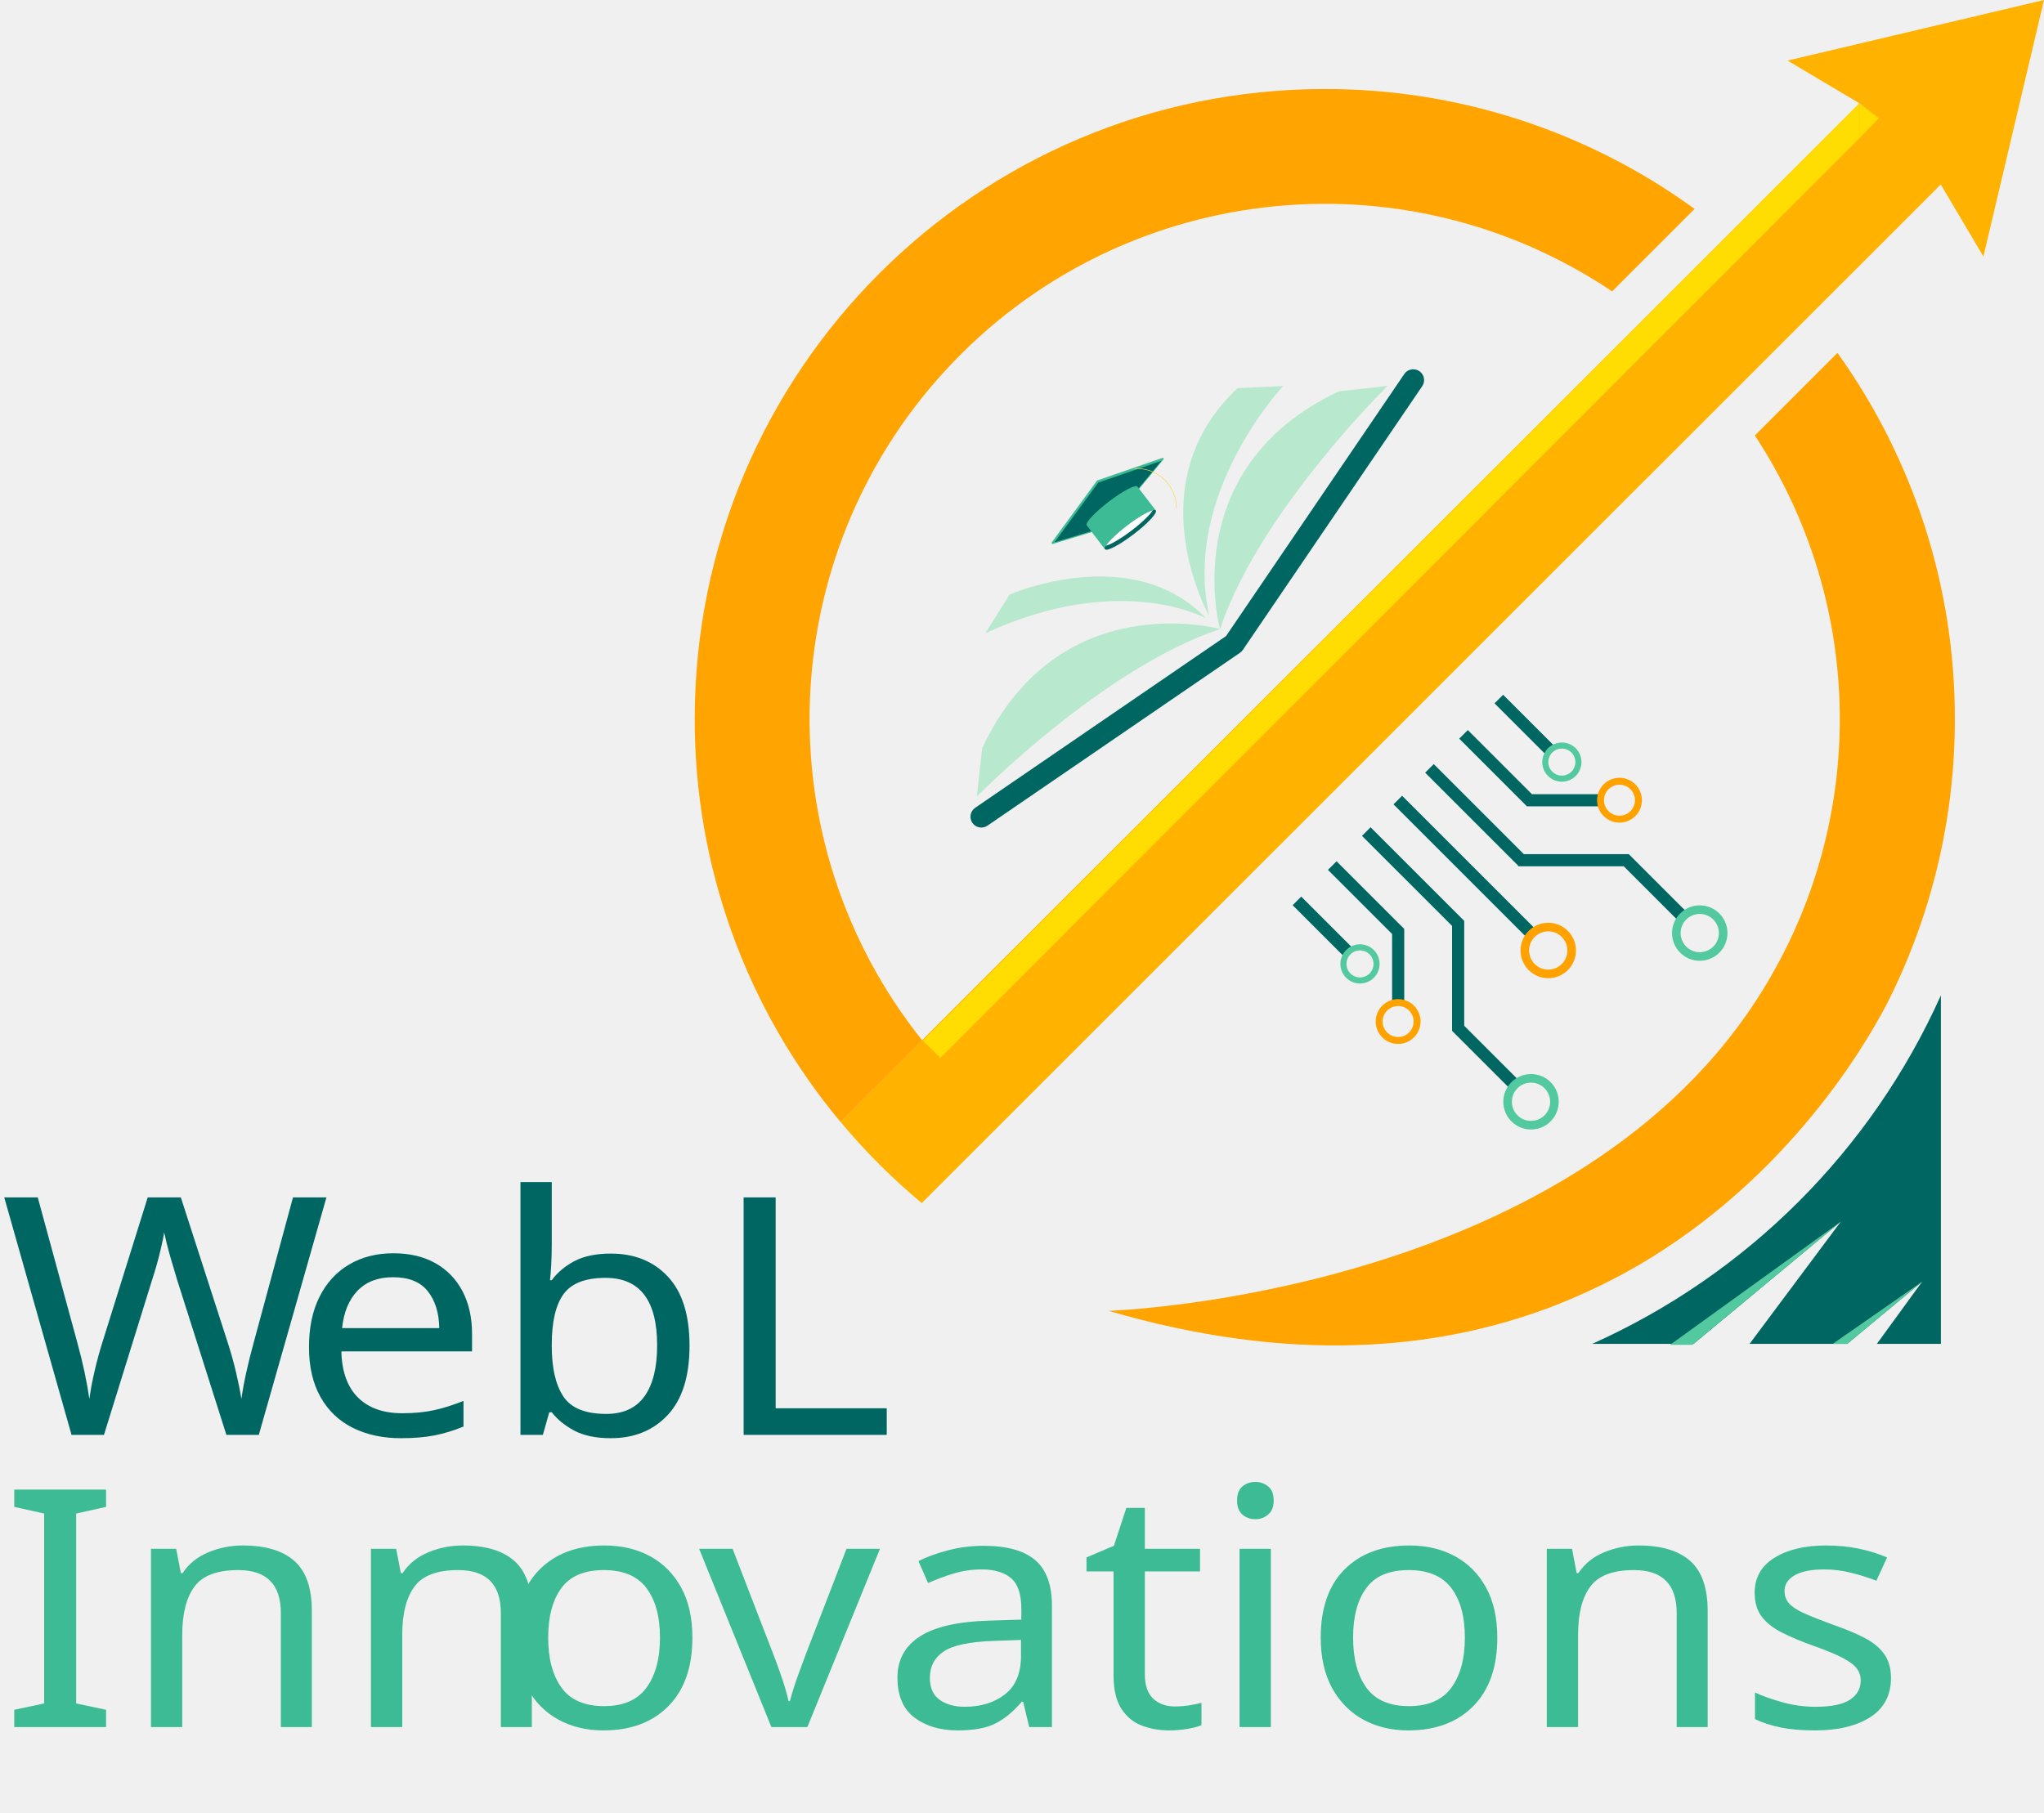
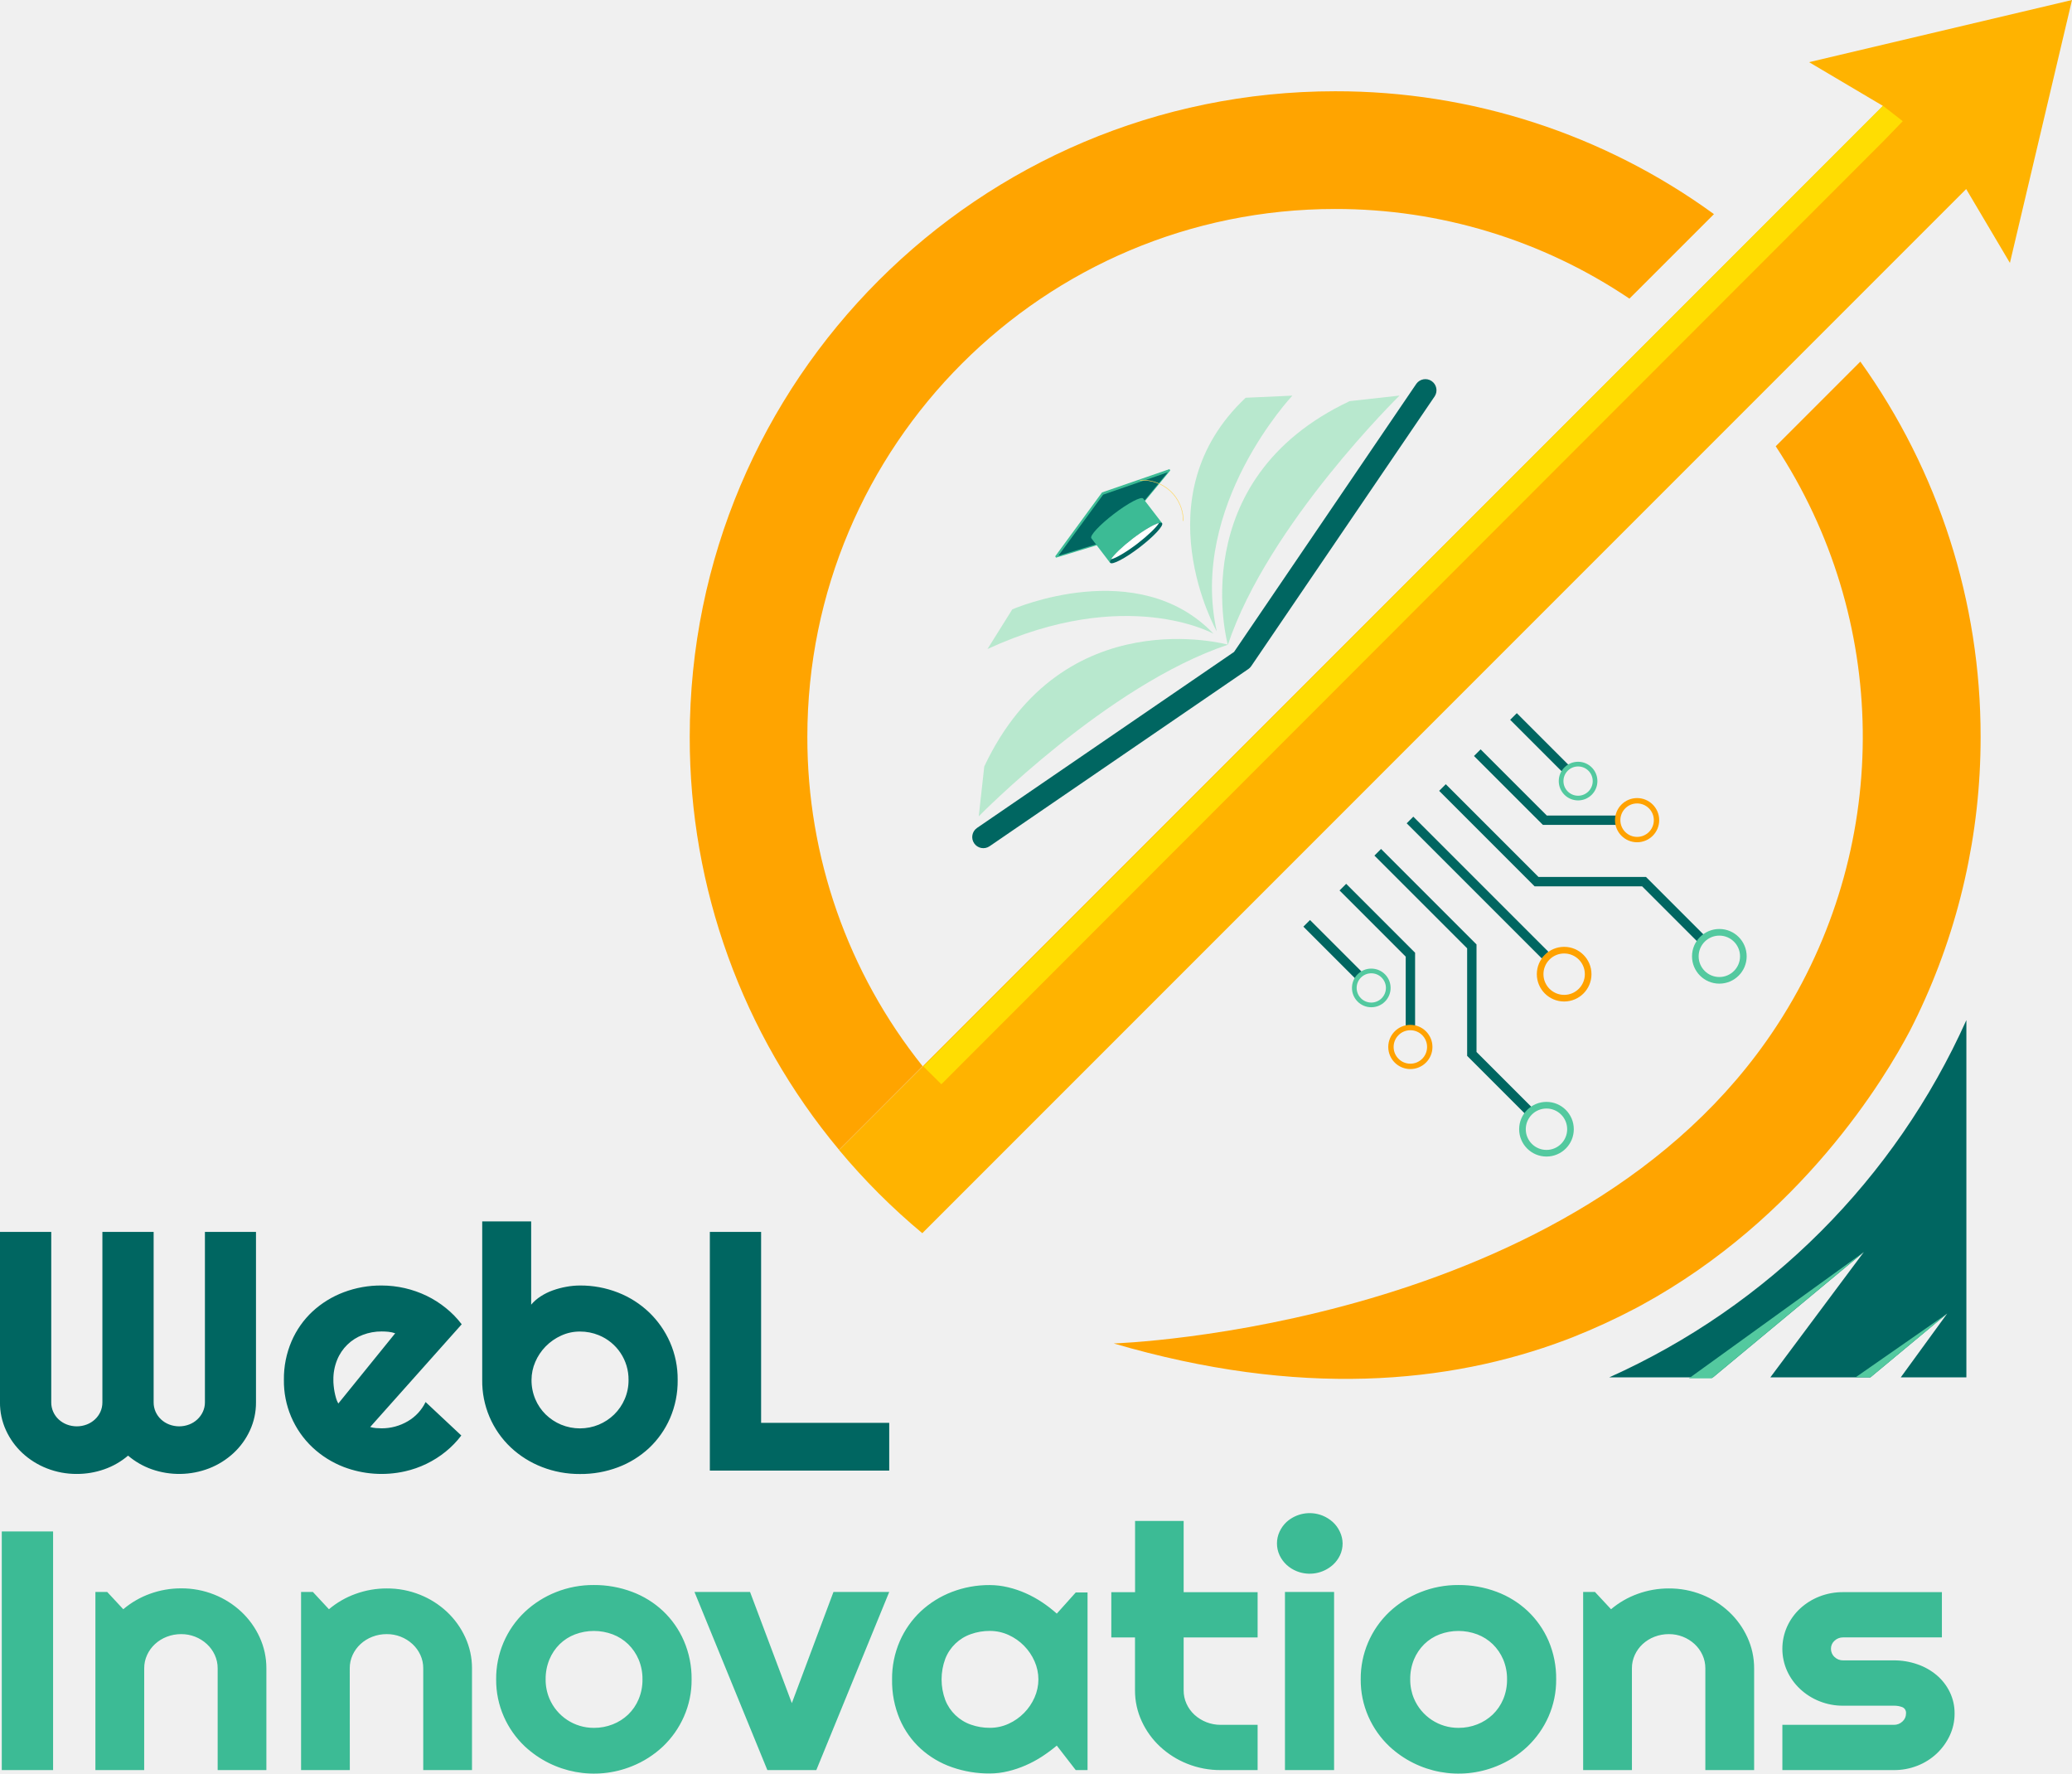
- <svg xmlns="http://www.w3.org/2000/svg" viewBox="0 0 699.8 620.69">
-   <text transform="translate(0 491.37) scale(1.07 1)" style="font-size:113.901px;fill:#006661;font-family:Righteous-Regular, Righteous;letter-spacing:-0.007em">W<tspan x="92.6" y="0" style="letter-spacing:0em">ebL</tspan>
-   </text>
-   <text transform="translate(0 591.44) scale(1.07 1)" style="font-size:113.901px;fill:#3cbb95;font-family:Righteous-Regular, Righteous">Inn<tspan x="158.78" y="0" style="letter-spacing:-0.015em">ov</tspan>
-     <tspan x="281.92" y="0" style="letter-spacing:-0em">ations</tspan>
-   </text>
-   <path d="M699.8,0,679.06,87.85,664.45,63.17,315.57,412a216.89,216.89,0,0,1-27.81-27.82l27.95-28L563.6,108.38l73-73L612,20.74Z" style="fill:#ffb300" />
-   <path d="M287.76,384.2a214.87,214.87,0,0,1-49.91-138c0-119.13,96.58-215.71,215.72-215.71a214.72,214.72,0,0,1,126.6,41.05L551.93,99.78A176.39,176.39,0,0,0,315.71,356.24Z" style="fill:#ffa400" />
-   <path d="M669.28,246.2a215,215,0,0,1-21.07,93.11h0v0l-.07.15q-1.15,2.4-2.36,4.77l-.15.27c-8.19,15.57-36.2,62.41-89.78,91.66l-1.74.93A216.21,216.21,0,0,1,533,446.82l-2.44.93c-39.06,14.7-88.89,19.32-151,1.15,0,0,155.23-4.9,221.39-105.85.4-.59.78-1.19,1.15-1.78s.77-1.19,1.14-1.8a176.52,176.52,0,0,0-2.44-190.34l28.28-28.29A214.75,214.75,0,0,1,669.28,246.2Z" style="fill:#ffa400" />
-   <path d="M664.5,340.84V460.2H642.58l15.51-21.31L632.43,460.2H599l31.23-41.85-50.4,41.85H545.13A237.08,237.08,0,0,0,664.5,340.84Z" style="fill:#006661" />
-   <line x1="478.56" y1="273.98" x2="523.7" y2="319.12" style="fill:none;stroke:#006661;stroke-miterlimit:10;stroke-width:4.16px" />
-   <polyline points="489.4 263.13 520.85 294.58 556.78 294.58 576.16 313.96" style="fill:none;stroke:#006661;stroke-miterlimit:10;stroke-width:4.16px" />
-   <polyline points="501.06 251.48 523.62 274.05 547.81 274.05" style="fill:none;stroke:#006661;stroke-miterlimit:10;stroke-width:4.16px" />
-   <line x1="513.15" y1="239.39" x2="530.48" y2="256.72" style="fill:none;stroke:#006661;stroke-miterlimit:10;stroke-width:4.16px" />
-   <circle cx="530.07" cy="325.49" r="8.02" style="fill:none;stroke:#ffa200;stroke-miterlimit:10;stroke-width:2.942px" />
-   <circle cx="581.94" cy="319.53" r="8.02" style="fill:none;stroke:#53c99f;stroke-miterlimit:10;stroke-width:2.942px" />
-   <circle cx="554.46" cy="274.03" r="6.49" style="fill:none;stroke:#ffa200;stroke-miterlimit:10;stroke-width:2.379px" />
-   <circle cx="534.73" cy="260.98" r="5.67" style="fill:none;stroke:#53c99f;stroke-miterlimit:10;stroke-width:2.08px" />
-   <polyline points="467.77 284.77 499.22 316.21 499.22 352.14 518.6 371.52" style="fill:none;stroke:#006661;stroke-miterlimit:10;stroke-width:4.16px" />
-   <polyline points="456.12 296.42 478.69 318.98 478.69 343.17" style="fill:none;stroke:#006661;stroke-miterlimit:10;stroke-width:4.16px" />
-   <line x1="444.03" y1="308.51" x2="461.36" y2="325.84" style="fill:none;stroke:#006661;stroke-miterlimit:10;stroke-width:4.16px" />
-   <circle cx="524.17" cy="377.3" r="8.02" style="fill:none;stroke:#53c99f;stroke-miterlimit:10;stroke-width:2.942px" />
-   <circle cx="478.67" cy="349.82" r="6.49" style="fill:none;stroke:#ffa200;stroke-miterlimit:10;stroke-width:2.379px" />
-   <circle cx="465.62" cy="330.09" r="5.67" style="fill:none;stroke:#53c99f;stroke-miterlimit:10;stroke-width:2.08px" />
-   <path d="M425.05,223.12a3.69,3.69,0,0,1-.53.43l-86.45,59.2a3.71,3.71,0,0,1-4.2-6.12l85.88-58.8,60.95-89.62a3.71,3.71,0,1,1,6.13,4.17l-61.33,90.2A3.79,3.79,0,0,1,425.05,223.12Z" style="fill:#006661" />
-   <path d="M417.68,215.46S402.41,160.39,458.41,134l16.66-1.85S431.11,175.2,417.68,215.46Z" style="fill:#b8e8ce" />
-   <path d="M417.74,215.41s-55.07-15.28-81.45,40.72l-1.85,16.66S377.48,228.83,417.74,215.41Z" style="fill:#b8e8ce" />
-   <path d="M414,210.93s-25.42-45,9.69-78l15.61-.71S404.64,169,414,210.93Z" style="fill:#b8e8ce" />
-   <path d="M412.91,211.76s-29.08-16.31-75.55,5.09l8.28-13.25S387.61,185.28,412.91,211.76Z" style="fill:#b8e8ce" />
-   <polygon points="375.63 164.53 359.99 185.87 360.25 186.33 379.07 180.61 398.44 157.21 398.18 156.74 375.63 164.53" style="fill:#3cbb95" />
-   <polygon points="376.02 165.27 361.03 185.71 379.07 180.23 397.63 157.8 376.02 165.27" style="fill:#006661" />
-   <path d="M395.71,174.82l-9.57,7.3-7.82,6-6.26-8.21c-.62-.82,2.76-4.46,7.56-8.12s9.2-6,9.82-5.14Z" style="fill:#3cbb95" />
-   <path d="M400,165.58a13.58,13.58,0,0,0-6.91-4.67,13.82,13.82,0,0,0-4.65-.53c-.12,0-.12.18,0,.18A13.47,13.47,0,0,1,402.69,174a.09.09,0,0,0,.18,0A13.9,13.9,0,0,0,400,165.58Z" style="fill:#ffd556" />
-   <path d="M395.71,174.82c.62.82-2.76,4.45-7.56,8.11s-9.2,6-9.83,5.15c-.16-.22-.05-.63.3-1.19,1-1.56,3.73-4.23,7.26-6.93,3.69-2.81,7.14-4.82,8.82-5.23C395.21,174.61,395.56,174.63,395.71,174.82Z" style="fill:#006661" />
-   <path d="M394.7,174.73c-1,1.56-3.73,4.23-7.26,6.93s-7.13,4.82-8.82,5.23c1-1.56,3.73-4.23,7.26-6.93C389.57,177.15,393,175.14,394.7,174.73Z" style="fill:#fff" />
-   <path d="M648.21,339.31l0,0v0Z" style="fill:#05c19d" />
-   <polygon points="315.93 356.33 636.63 35.35 636.63 47.31 321.95 362.27 315.93 356.33" style="fill:#ffdd02" />
-   <polygon points="636.63 35.35 643.24 40.49 636.63 47.31 636.63 35.35" style="fill:#ffdd02" />
-   <polygon points="630.22 418.35 579.82 460.2 579.41 460.54 571.77 460.54 572.24 460.2 630.22 418.35" style="fill:#53c99f" />
-   <polygon points="658.09 438.89 632.43 460.2 627.47 460.2 658.09 438.89" style="fill:#53c99f" />
+ <svg xmlns="http://www.w3.org/2000/svg" id="Layer_1" data-name="Layer 1" viewBox="0 0 919.09 786.49">
+   <defs>
+     <style>.cls-1{fill:#006661}.cls-2{fill:#3cbb95}.cls-4{fill:#ffa400}.cls-5,.cls-7,.cls-8,.cls-9{fill:none;stroke-miterlimit:10}.cls-5{stroke:#006661;stroke-width:4.16px}.cls-8{stroke:#ffa200}.cls-7{stroke-width:2.94px}.cls-7,.cls-9{stroke:#53c99f}.cls-8{stroke-width:2.38px}.cls-9{stroke-width:2.08px}.cls-10{fill:#b8e8ce}.cls-14{fill:#ffdd02}.cls-15{fill:#53c99f}</style>
+   </defs>
+   <path class="cls-1" d="M488 764.93a29.3 29.3 0 0 1-2.65 12.36 31.81 31.81 0 0 1-7.29 10.11 34.39 34.39 0 0 1-10.86 6.8 36.85 36.85 0 0 1-25.44.4 33.17 33.17 0 0 1-10.5-6.05 33 33 0 0 1-10.54 6.05 36.42 36.42 0 0 1-12.21 2.07 35.77 35.77 0 0 1-13.27-2.47 34.39 34.39 0 0 1-10.86-6.8 31.81 31.81 0 0 1-7.29-10.11 29.3 29.3 0 0 1-2.65-12.36v-75.6h22.74v75.6a10.19 10.19 0 0 0 .87 4.17 10.36 10.36 0 0 0 2.42 3.39 11.24 11.24 0 0 0 3.61 2.25 12.4 12.4 0 0 0 8.87 0 11.24 11.24 0 0 0 3.61-2.25 10.51 10.51 0 0 0 2.44-3.39 10.19 10.19 0 0 0 .87-4.17v-75.6h22.73v75.6a10.19 10.19 0 0 0 .87 4.17 10.51 10.51 0 0 0 2.42 3.39 11.24 11.24 0 0 0 3.61 2.25 12.4 12.4 0 0 0 8.87 0 11.24 11.24 0 0 0 3.61-2.25 10.94 10.94 0 0 0 2.46-3.39 9.91 9.91 0 0 0 .91-4.17v-75.6H488ZM538.66 775.85a12.53 12.53 0 0 0 2.53.48c.85.07 1.69.11 2.54.11a22.71 22.71 0 0 0 11.61-3.14 19.85 19.85 0 0 0 7.89-8.52l15.85 14.84a41.23 41.23 0 0 1-6.94 7.16 44 44 0 0 1-18.07 8.74 47.2 47.2 0 0 1-27.18-1.95 42.84 42.84 0 0 1-13.79-8.64 40.41 40.41 0 0 1-12.72-30 42 42 0 0 1 3.41-17.13 39.27 39.27 0 0 1 9.31-13.21 42.47 42.47 0 0 1 13.79-8.49 46.51 46.51 0 0 1 16.84-3 46.14 46.14 0 0 1 20 4.58 44.24 44.24 0 0 1 8.52 5.43 41.19 41.19 0 0 1 7 7.19Zm11.09-41.56a13.46 13.46 0 0 0-3-.66 30 30 0 0 0-3-.15 23 23 0 0 0-8.36 1.51A19.74 19.74 0 0 0 524 746.07a22.65 22.65 0 0 0-1.67 8.89c0 .74 0 1.58.12 2.51a29.37 29.37 0 0 0 1.07 5.61 9.78 9.78 0 0 0 1 2.36ZM675.05 755a41.44 41.44 0 0 1-3.41 17 40.18 40.18 0 0 1-9.27 13.18 41.82 41.82 0 0 1-13.75 8.52 46.79 46.79 0 0 1-16.92 3 45.72 45.72 0 0 1-16.84-3.1 42.84 42.84 0 0 1-13.79-8.64 40.41 40.41 0 0 1-12.72-30v-70.28h21.71v36.91a19.61 19.61 0 0 1 4.24-3.69 26 26 0 0 1 5.39-2.65 37.43 37.43 0 0 1 6-1.59 34 34 0 0 1 6-.56 45.4 45.4 0 0 1 16.92 3.14 42.22 42.22 0 0 1 13.76 8.76 41.56 41.56 0 0 1 9.27 13.25 40.61 40.61 0 0 1 3.41 16.75Zm-21.79 0a21.19 21.19 0 0 0-13.2-19.86 21.69 21.69 0 0 0-8.36-1.62 19.64 19.64 0 0 0-8.36 1.81 22.79 22.79 0 0 0-6.86 4.8 22.32 22.32 0 0 0-4.59 6.86 20.11 20.11 0 0 0-1.67 8 21.47 21.47 0 0 0 1.67 8.49 20.89 20.89 0 0 0 4.59 6.79 21.89 21.89 0 0 0 6.86 4.54 21.88 21.88 0 0 0 16.72 0 21.89 21.89 0 0 0 6.86-4.54 21.31 21.31 0 0 0 4.63-6.79 21 21 0 0 0 1.71-8.48ZM768.89 795.19h-79.57V689.33h22.74V774h56.83Z" transform="translate(-374.45 -143)" />
+   <path class="cls-2" d="M398 928h-22.76V822.16H398ZM438.4 928h-21.63v-79H422l7.13 7.67a38.56 38.56 0 0 1 11.87-6.86 40.24 40.24 0 0 1 13.83-2.4 38.93 38.93 0 0 1 14.66 2.77 38.21 38.21 0 0 1 12 7.6 36 36 0 0 1 8.12 11.29 32.59 32.59 0 0 1 3 13.77V928H471v-45.16a14 14 0 0 0-1.27-5.87 15.21 15.21 0 0 0-3.49-4.83 16.64 16.64 0 0 0-11.41-4.43 17.39 17.39 0 0 0-6.42 1.18 16.33 16.33 0 0 0-5.23 3.25 15.06 15.06 0 0 0-3.49 4.83 13.87 13.87 0 0 0-1.27 5.87ZM529.62 928H508v-79h5.23l7.13 7.67a38.56 38.56 0 0 1 11.85-6.82 40.24 40.24 0 0 1 13.83-2.4 38.93 38.93 0 0 1 14.66 2.77 38.21 38.21 0 0 1 12 7.6 36 36 0 0 1 8.12 11.29 32.59 32.59 0 0 1 3 13.77V928h-21.63v-45.16a14 14 0 0 0-1.26-5.87 15.21 15.21 0 0 0-3.49-4.83 16.64 16.64 0 0 0-11.44-4.43 17.31 17.31 0 0 0-6.42 1.18 16.33 16.33 0 0 0-5.23 3.25 15.06 15.06 0 0 0-3.49 4.83 13.87 13.87 0 0 0-1.27 5.87ZM681.23 887.79a40 40 0 0 1-3.41 16.5 41.17 41.17 0 0 1-9.27 13.21 43.66 43.66 0 0 1-13.75 8.78 45 45 0 0 1-47.55-8.78 40.81 40.81 0 0 1-9.31-13.21 40.12 40.12 0 0 1-3.41-16.5 40.71 40.71 0 0 1 12.72-29.94 43.55 43.55 0 0 1 13.75-8.74 44.61 44.61 0 0 1 16.84-3.18 47.42 47.42 0 0 1 16.92 3 41.1 41.1 0 0 1 13.75 8.49 40.1 40.1 0 0 1 9.27 13.21 41.94 41.94 0 0 1 3.45 17.16Zm-21.79 0a22 22 0 0 0-1.71-8.83 20.88 20.88 0 0 0-4.63-6.79 20.26 20.26 0 0 0-6.86-4.35 23.75 23.75 0 0 0-16.72 0 19.8 19.8 0 0 0-6.82 4.35 20.68 20.68 0 0 0-4.55 6.79 22.56 22.56 0 0 0-1.67 8.83 21.47 21.47 0 0 0 1.67 8.49 21.31 21.31 0 0 0 19.73 13 22.58 22.58 0 0 0 8.36-1.55 21.08 21.08 0 0 0 6.86-4.36 20.26 20.26 0 0 0 4.63-6.79 22 22 0 0 0 1.71-8.79ZM714.83 928l-32.33-79h24.65l18.54 49.31L744.16 849h24.73l-32.34 79ZM856.86 928h-5.24l-8.4-10.85a70.17 70.17 0 0 1-6.53 4.83 48.73 48.73 0 0 1-7.26 3.91 45.56 45.56 0 0 1-7.8 2.62 34.76 34.76 0 0 1-8.13 1 49.89 49.89 0 0 1-16.84-2.8 40.57 40.57 0 0 1-13.79-8.16 38.18 38.18 0 0 1-9.31-13.1 43.47 43.47 0 0 1-3.41-17.64 41.53 41.53 0 0 1 3.41-16.95 40.39 40.39 0 0 1 9.31-13.25 42.62 42.62 0 0 1 13.79-8.6 46.15 46.15 0 0 1 16.84-3.06 35.28 35.28 0 0 1 8.17 1 44.42 44.42 0 0 1 7.84 2.66 49.42 49.42 0 0 1 7.25 4 59.26 59.26 0 0 1 6.46 5l8.4-9.37h5.24Zm-21.8-40.23a19.77 19.77 0 0 0-1.7-8 22.91 22.91 0 0 0-11.49-11.67 19.87 19.87 0 0 0-8.37-1.81 24.54 24.54 0 0 0-8.36 1.41 18.79 18.79 0 0 0-11.37 10.89 26.27 26.27 0 0 0 0 18.38 18.87 18.87 0 0 0 11.37 10.89 24.78 24.78 0 0 0 8.36 1.4 19.72 19.72 0 0 0 8.37-1.81 22.94 22.94 0 0 0 11.49-11.66 19.84 19.84 0 0 0 1.7-8ZM915.9 928a39.27 39.27 0 0 1-14.74-2.77 38.8 38.8 0 0 1-12.09-7.6 35.86 35.86 0 0 1-8.16-11.26 32.32 32.32 0 0 1-3-13.73v-23.46H867.4v-20.07h10.54v-31.6h21.55v31.6h32.81v20.07h-32.81v23.48a14.17 14.17 0 0 0 1.27 5.94 15.25 15.25 0 0 0 3.49 4.84 17.16 17.16 0 0 0 11.65 4.5h16.4V928ZM970 827.48a12.23 12.23 0 0 1-1.15 5.24 13.51 13.51 0 0 1-3.13 4.24 15.45 15.45 0 0 1-16 2.88 14.71 14.71 0 0 1-4.6-2.88 13.87 13.87 0 0 1-3.09-4.24 12.44 12.44 0 0 1 0-10.45 13.8 13.8 0 0 1 3.07-4.27 15.38 15.38 0 0 1 15.9-2.89 15.53 15.53 0 0 1 4.64 2.88 13.45 13.45 0 0 1 3.13 4.28 12.33 12.33 0 0 1 1.23 5.21ZM966.22 928h-21.79v-79h21.79ZM1064.73 887.79a40.11 40.11 0 0 1-3.4 16.5 41.35 41.35 0 0 1-9.28 13.21 43.66 43.66 0 0 1-13.75 8.78 45 45 0 0 1-47.55-8.78 41 41 0 0 1-9.31-13.21 40.12 40.12 0 0 1-3.41-16.5 40.71 40.71 0 0 1 12.72-29.94 43.55 43.55 0 0 1 13.79-8.74 44.61 44.61 0 0 1 16.84-3.18 47.34 47.34 0 0 1 16.92 3 41.1 41.1 0 0 1 13.75 8.49 40.28 40.28 0 0 1 9.28 13.21 42.1 42.1 0 0 1 3.4 17.16Zm-21.79 0a22.21 22.21 0 0 0-1.7-8.83 21.06 21.06 0 0 0-4.64-6.79 20.26 20.26 0 0 0-6.86-4.35 23.75 23.75 0 0 0-16.72 0 19.76 19.76 0 0 0-6.81 4.35 20.7 20.7 0 0 0-4.56 6.79 22.56 22.56 0 0 0-1.66 8.83 21.46 21.46 0 0 0 1.66 8.49 21.31 21.31 0 0 0 19.73 13 22.58 22.58 0 0 0 8.36-1.55 21.08 21.08 0 0 0 6.86-4.36 20.43 20.43 0 0 0 4.64-6.79 22.21 22.21 0 0 0 1.7-8.79ZM1098.34 928h-21.64v-79h5.23l7.14 7.67a38.39 38.39 0 0 1 11.84-6.82 40.28 40.28 0 0 1 13.83-2.4 38.94 38.94 0 0 1 14.67 2.77 38.16 38.16 0 0 1 12 7.6 36 36 0 0 1 8.13 11.29 32.59 32.59 0 0 1 3 13.77V928h-21.64v-45.16a13.87 13.87 0 0 0-1.27-5.87 15.18 15.18 0 0 0-3.48-4.83 16.69 16.69 0 0 0-11.42-4.43 17.39 17.39 0 0 0-6.42 1.18 16.44 16.44 0 0 0-5.23 3.25 15 15 0 0 0-3.48 4.83 13.87 13.87 0 0 0-1.27 5.87ZM1214.52 928h-49.45v-20.06h49.45a5.38 5.38 0 0 0 3.81-1.48 4.67 4.67 0 0 0 1.58-3.54 2.73 2.73 0 0 0-1.58-2.81 9.92 9.92 0 0 0-3.81-.66H1192a27.76 27.76 0 0 1-10.54-2 27.24 27.24 0 0 1-8.55-5.43 25.4 25.4 0 0 1-5.75-8 24 24 0 0 1 0-19.63 24.94 24.94 0 0 1 5.75-8 27.22 27.22 0 0 1 8.55-5.35 28.33 28.33 0 0 1 10.54-1.95h43.83v20.07H1192a5.42 5.42 0 0 0-3.8 1.48 4.67 4.67 0 0 0-1.58 3.54 4.86 4.86 0 0 0 1.58 3.66 5.32 5.32 0 0 0 3.8 1.51h22.51a31.07 31.07 0 0 1 10.46 1.74 26.63 26.63 0 0 1 8.56 4.83 23 23 0 0 1 5.79 7.46 21.38 21.38 0 0 1 2.14 9.52 22.77 22.77 0 0 1-2.14 9.78 26.24 26.24 0 0 1-5.79 8 26.66 26.66 0 0 1-8.56 5.39 27.87 27.87 0 0 1-10.45 1.93Z" transform="translate(-374.45 -143)" />
+   <path d="M1293.54 143 1266 259.6l-19.4-32.76L783.56 689.9a287.45 287.45 0 0 1-36.92-36.9l37.1-37.1 329-329 96.93-96.94-32.76-19.39Z" transform="translate(-374.45 -143)" style="fill:#ffb300" />
+   <path class="cls-4" d="M746.64 652.94a285.13 285.13 0 0 1-66.24-183.15c0-158.13 128.18-286.32 286.32-286.32a285 285 0 0 1 168 54.49l-37.49 37.48a233 233 0 0 0-130.55-39.76c-129.3 0-234.11 104.81-234.11 234.11a233.12 233.12 0 0 0 51.13 146.05ZM1253 469.79a285.14 285.14 0 0 1-28 123.57l-.1.2c-1 2.12-2.07 4.24-3.14 6.33l-.19.37c-10.87 20.66-48 82.82-119.18 121.65l-2.3 1.23a285.81 285.81 0 0 1-28 12.89l-3.23 1.24c-51.85 19.51-118 25.64-200.38 1.53 0 0 206-6.5 293.84-140.5.53-.78 1-1.57 1.53-2.36s1-1.59 1.51-2.39a234.25 234.25 0 0 0-3.24-252.64l37.54-37.55A285 285 0 0 1 1253 469.79Z" transform="translate(-374.45 -143)" />
+   <path class="cls-1" d="M1246.69 595.4v158.43h-29.1l20.59-28.29-34.06 28.29h-44.38l41.45-55.55-66.9 55.55h-46a314.69 314.69 0 0 0 158.4-158.43Z" transform="translate(-374.45 -143)" />
+   <path class="cls-5" d="m625.44 363.65 59.92 59.91M639.84 349.26 681.58 391h47.69l25.72 25.72M655.3 333.8l29.96 29.95h32.1M671.35 317.75l23 23" />
+   <circle cx="693.82" cy="432.03" r="10.65" style="stroke-width:2.94px;stroke:#ffa200;fill:none;stroke-miterlimit:10" />
+   <circle class="cls-7" cx="762.66" cy="424.11" r="10.65" />
+   <circle class="cls-8" cx="726.18" cy="363.73" r="8.61" />
+   <circle class="cls-9" cx="700" cy="346.4" r="7.53" />
+   <path class="cls-5" d="m611.13 377.97 41.74 41.74v47.69l25.72 25.72M595.66 393.43l29.96 29.96v32.1M579.62 409.48l23 23" />
+   <circle class="cls-7" cx="685.98" cy="500.79" r="10.65" />
+   <circle class="cls-8" cx="625.6" cy="464.31" r="8.61" />
+   <circle class="cls-9" cx="608.27" cy="438.13" r="7.53" />
+   <path class="cls-1" d="M928.87 439.14a4.79 4.79 0 0 1-.7.58l-114.76 78.57a4.92 4.92 0 0 1-5.56-8.12l114-78.05 80.88-118.95a4.93 4.93 0 0 1 8.15 5.54l-81.42 119.72a5.05 5.05 0 0 1-.59.71Z" transform="translate(-374.45 -143)" />
+   <path class="cls-10" d="M919.09 429s-20.27-73.1 54.06-108.11l22.11-2.46S936.9 375.54 919.09 429Z" transform="translate(-374.45 -143)" />
+   <path class="cls-10" d="M919.16 428.91s-73.09-20.27-108.11 54l-2.45 22.12s57.12-58.31 110.56-76.12ZM914.17 423S880.43 363.18 927 319.4l20.71-.94s-45.94 48.8-33.54 104.54Z" transform="translate(-374.45 -143)" />
+   <path class="cls-10" d="M912.76 424.07s-38.61-21.65-100.28 6.75l11-17.58s55.69-24.32 89.28 10.83Z" transform="translate(-374.45 -143)" />
+   <path class="cls-2" d="m488.83 218.38-20.76 28.32.34.62 24.98-7.6 25.71-31.06-.34-.62-29.93 10.34z" />
+   <path class="cls-1" d="m489.34 219.37-19.89 27.13 23.94-7.28 24.63-29.77-28.68 9.92z" />
+   <path class="cls-2" d="m889.92 375-12.7 9.69-10.37 7.9-8.31-10.89c-.83-1.09 3.66-5.91 10-10.77s12.21-7.92 13-6.83Z" transform="translate(-374.45 -143)" />
+   <path d="M895.57 362.77a18.27 18.27 0 0 0-15.35-6.9c-.15 0-.16.24 0 .24a17.89 17.89 0 0 1 19 17.88.12.12 0 0 0 .23 0 18.4 18.4 0 0 0-3.88-11.22Z" transform="translate(-374.45 -143)" style="fill:#ffd556" />
+   <path class="cls-1" d="M889.92 375c.83 1.09-3.66 5.91-10 10.77s-12.21 7.91-13 6.82c-.22-.29-.07-.83.39-1.57 1.28-2.07 5-5.62 9.64-9.2 4.89-3.73 9.47-6.4 11.71-6.94.6-.12 1.06-.09 1.26.12Z" transform="translate(-374.45 -143)" />
+   <path d="M888.59 374.92c-1.28 2.06-5 5.62-9.64 9.2-4.89 3.73-9.47 6.4-11.71 6.94 1.28-2.07 5-5.62 9.64-9.2 4.89-3.73 9.47-6.4 11.71-6.94Z" transform="translate(-374.45 -143)" style="fill:#fff" />
+   <path d="M1225.06 593.36Z" transform="translate(-374.45 -143)" style="fill:#05c19d" />
+   <path class="cls-14" d="M409.58 472.95 835.25 46.92V62.8L417.57 480.84l-7.99-7.89zM835.25 46.92l8.77 6.82-8.77 9.06V46.92z" />
+   <path class="cls-15" d="m826.74 555.28-66.89 55.55-.55.45h-10.14l.63-.45 76.95-55.55zM863.74 582.54l-34.06 28.29h-6.59l40.65-28.29z" />
</svg>
